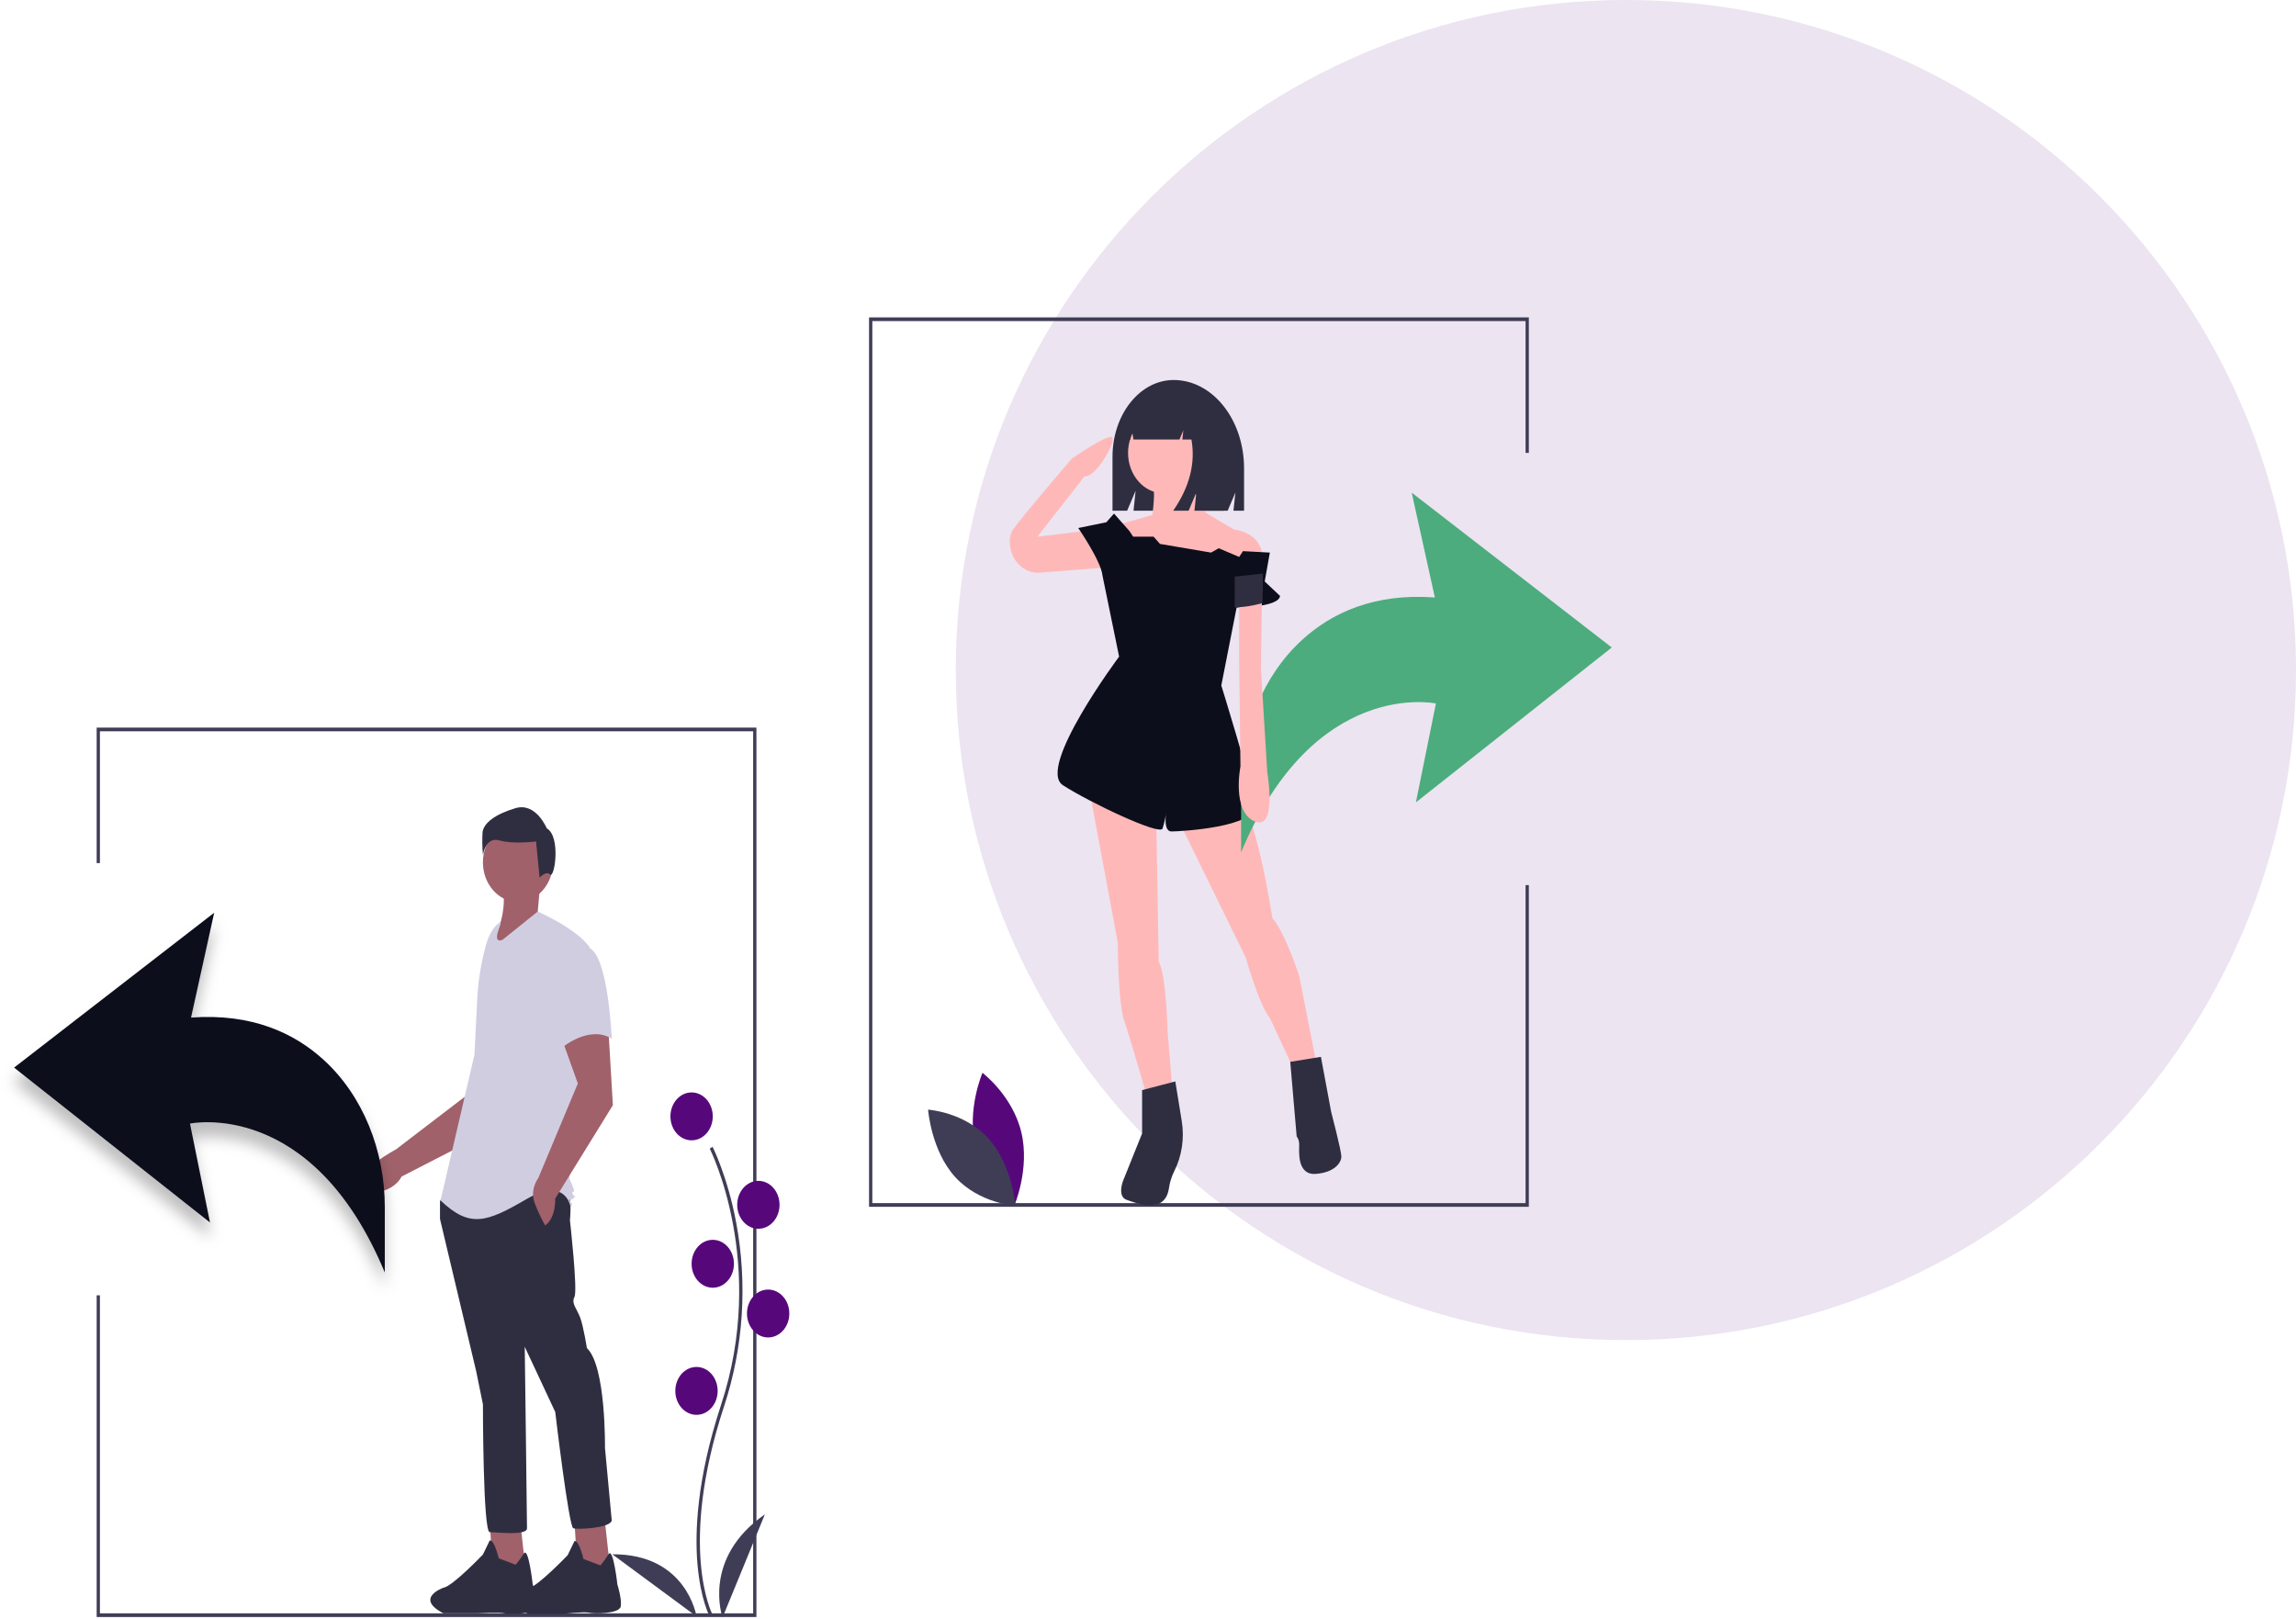
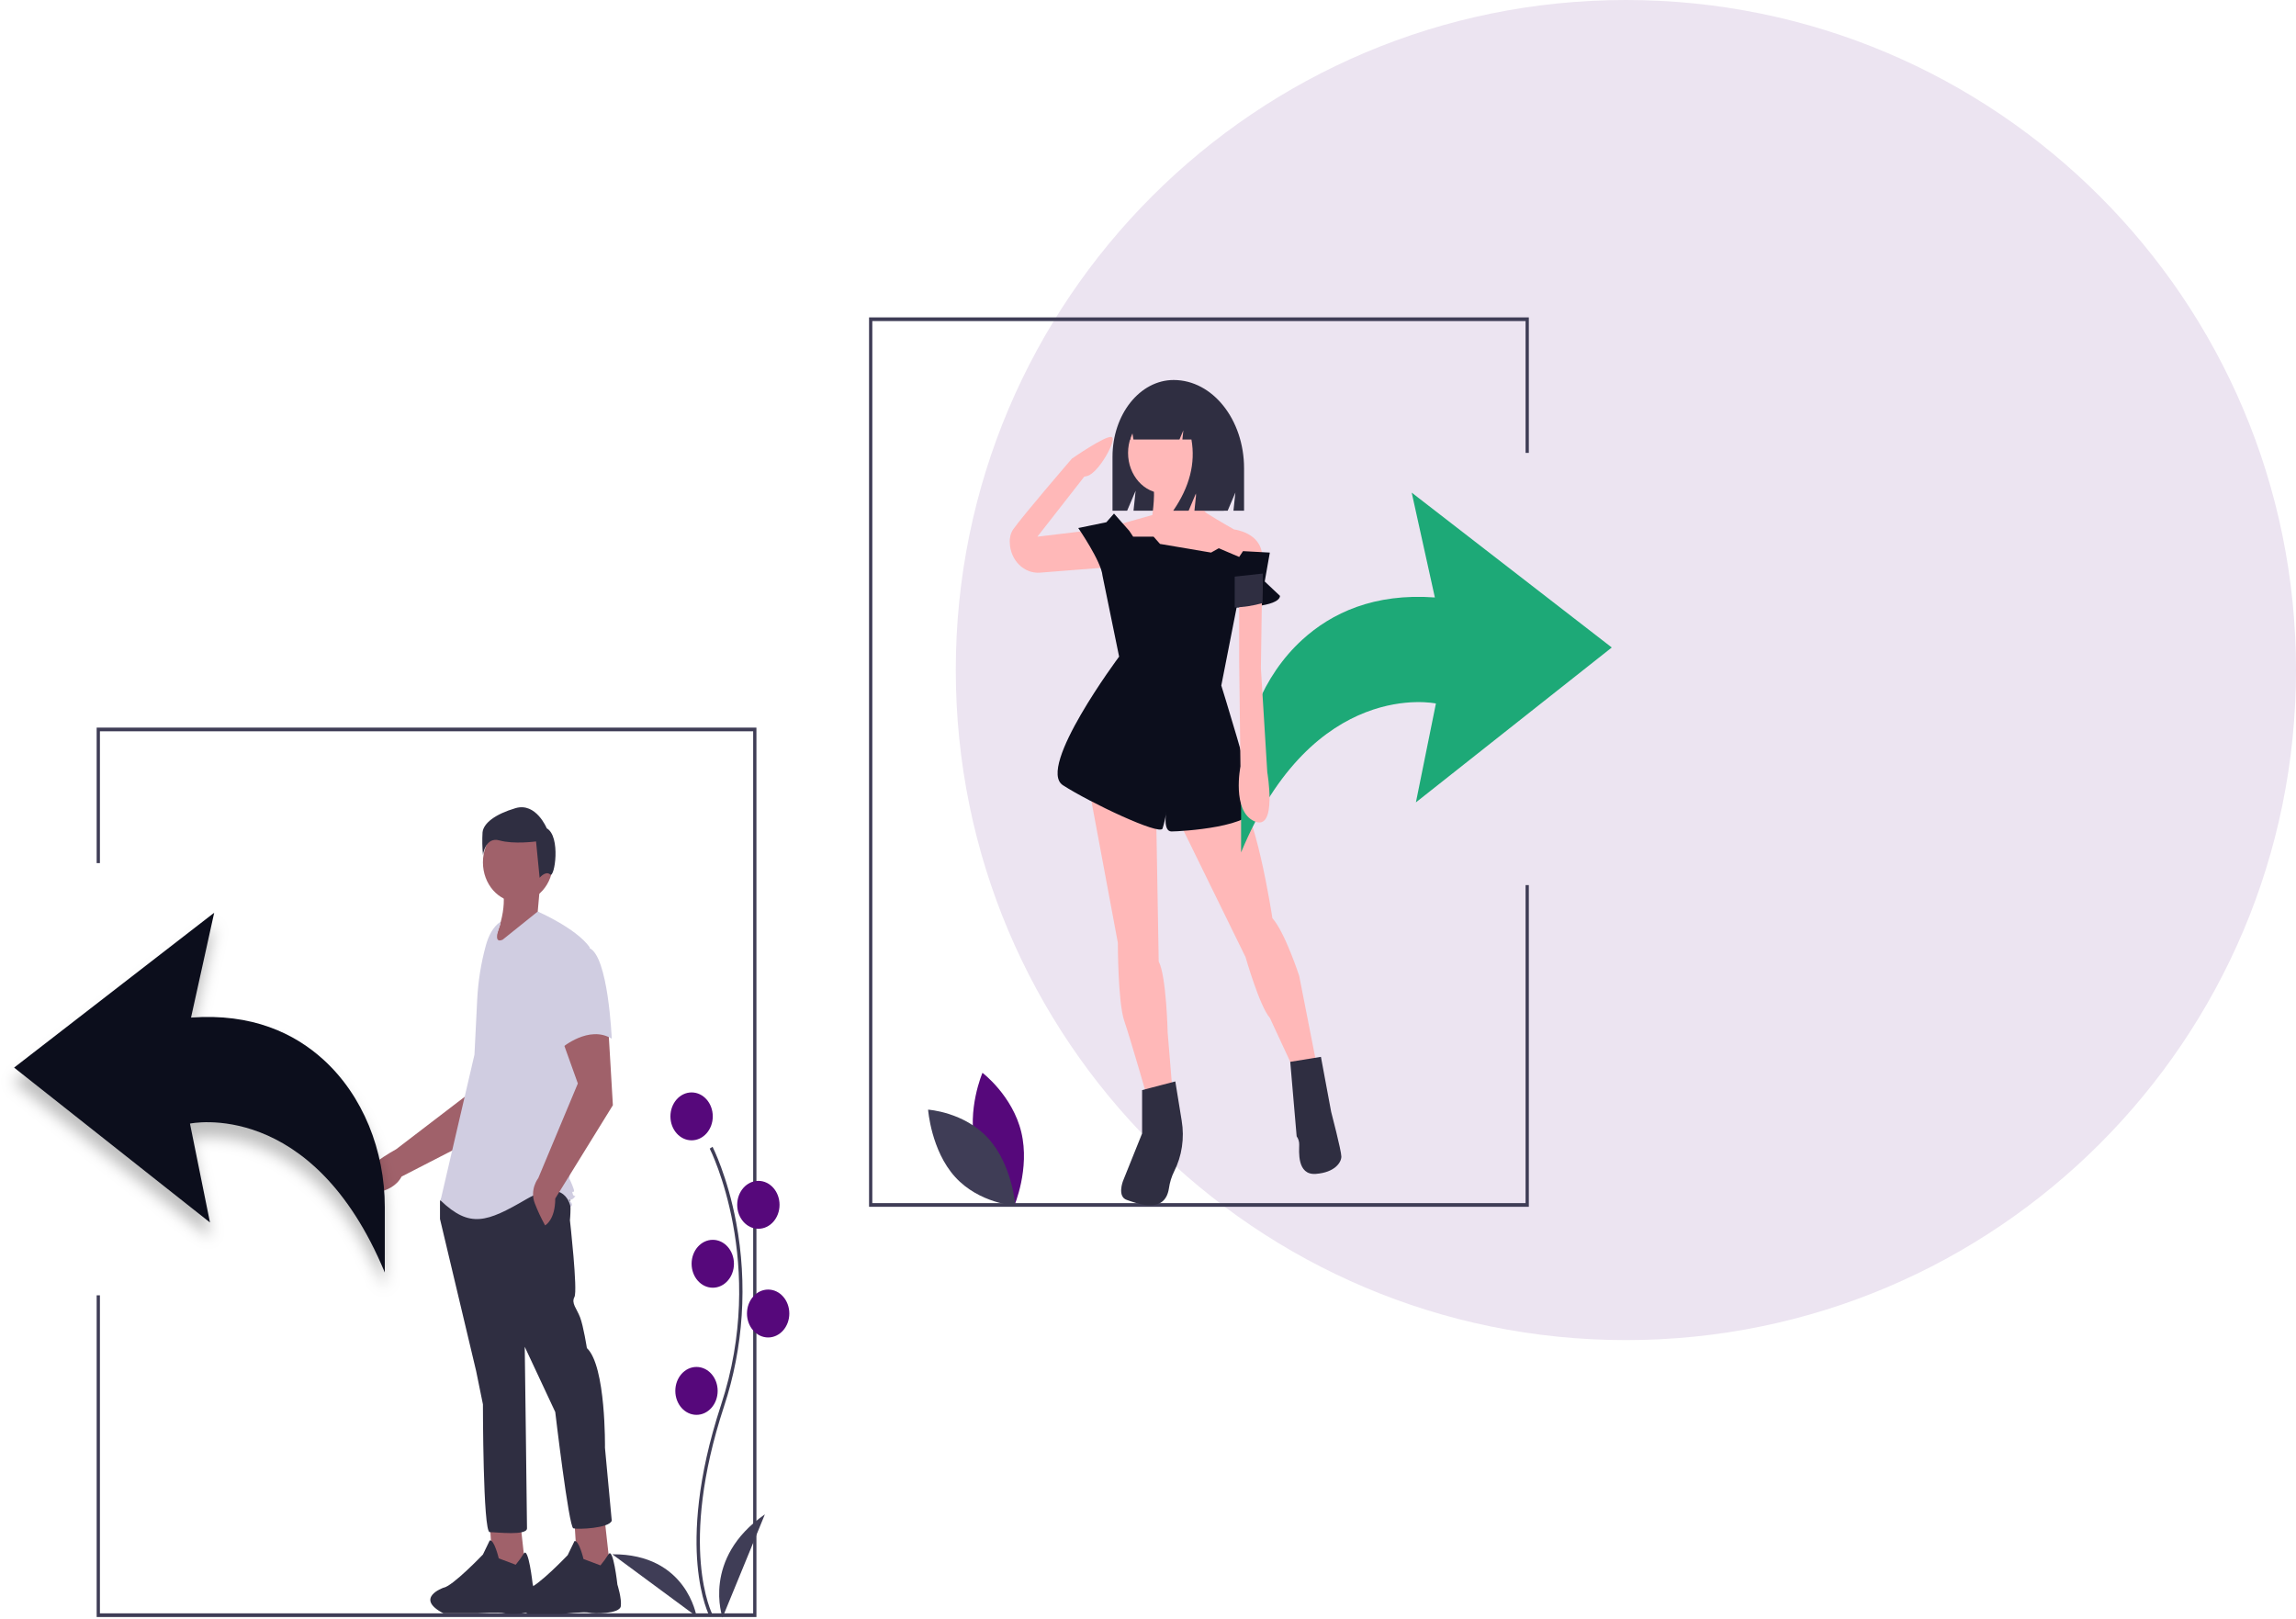
<svg xmlns="http://www.w3.org/2000/svg" width="651" height="459" viewBox="0 0 651 459" fill="none">
  <circle cx="461" cy="190" r="190" fill="#ECE4F1" />
  <path d="M433.479 342.201H246.41V90H433.479V128.421H432.555V91.045H247.334V341.156H432.555V250.98H433.479V342.201Z" fill="#3F3D56" />
  <path d="M214.475 458.524H27.407V367.302H28.33V457.479H213.551V207.367H28.33V244.743H27.407V206.322H214.475V458.524Z" fill="#3F3D56" />
  <path d="M332.779 107.754C323.201 107.754 315.436 117.504 315.436 129.53V144.81H319.589L321.994 139.148L321.393 144.81H348.092L350.278 139.663L349.731 144.81H352.737V132.812C352.737 118.973 343.802 107.754 332.779 107.754Z" fill="#2F2E41" />
  <path d="M308.618 222.656L316.948 267.315C316.948 267.315 316.948 284.114 318.759 289.44C320.569 294.766 325.639 312.384 325.639 312.384L332.52 310.336L331.072 292.718C331.072 292.718 330.709 276.739 328.537 272.642L327.812 230.851L308.618 222.656Z" fill="#FFB8B8" />
  <path d="M334.693 233.718L353.163 271.412C353.163 271.412 357.146 285.343 360.044 288.621L367.649 305.009L373.443 302.551L368.373 276.739C368.373 276.739 364.389 264.447 360.768 260.35C360.768 260.35 355.698 226.753 349.903 224.705C344.109 222.656 334.693 233.718 334.693 233.718Z" fill="#FFB8B8" />
  <path d="M333.245 306.648L323.829 309.106V321.398L318.397 334.918C318.397 334.918 316.706 339.312 319.483 340.245C322.088 341.12 330.274 344.542 331.434 336.967C331.673 335.281 332.174 333.656 332.912 332.167C335.121 327.813 335.88 322.708 335.051 317.776L333.245 306.648Z" fill="#2F2E41" />
  <path d="M374.53 299.683L365.831 301.091L367.649 322.217C368.152 322.906 368.411 323.783 368.373 324.676C368.373 326.315 367.649 333.28 373.081 332.87C378.513 332.46 380.324 329.592 380.324 327.953C380.324 326.314 377.427 315.252 377.427 315.252L374.53 299.683Z" fill="#2F2E41" />
  <path d="M329.985 139.893C335.586 139.893 340.125 134.757 340.125 128.421C340.125 122.085 335.586 116.949 329.985 116.949C324.385 116.949 319.845 122.085 319.845 128.421C319.845 134.757 324.385 139.893 329.985 139.893Z" fill="#FFB8B8" />
  <path d="M337.59 133.338C337.59 133.338 339.039 143.581 342.298 145.629C345.558 147.678 349.904 150.136 349.904 150.136C349.904 150.136 357.509 150.955 357.871 157.511L357.146 162.837L316.586 162.018L315.137 149.317L326.726 146.039C326.726 146.039 327.812 139.074 326.726 135.796C325.64 132.518 337.59 133.338 337.59 133.338Z" fill="#FFB8B8" />
  <path d="M315.137 160.789L294.86 162.382C290.406 162.732 286.436 158.898 286.312 153.849C286.223 152.524 286.556 151.207 287.252 150.136C290.149 146.039 303.911 130.06 303.911 130.06C303.911 130.06 313.326 123.504 315.137 123.914C316.948 124.324 311.516 134.157 308.256 134.977C304.997 135.796 307.894 134.567 307.894 134.567L294.133 152.185L311.154 150.136L315.137 160.789Z" fill="#FFB8B8" />
  <path d="M201.241 458.413C201.135 458.217 198.637 453.497 197.77 443.695C196.976 434.702 197.487 419.545 204.435 398.401C217.598 358.345 201.401 326.026 201.236 325.704L202.035 325.18C202.077 325.262 206.256 333.502 208.725 346.623C211.988 364.019 210.8 382.106 205.301 398.765C192.16 438.752 201.93 457.682 202.03 457.869L201.241 458.413Z" fill="#3F3D56" />
  <path d="M196.094 323.352C199.41 323.352 202.097 320.312 202.097 316.561C202.097 312.81 199.41 309.769 196.094 309.769C192.779 309.769 190.091 312.81 190.091 316.561C190.091 320.312 192.779 323.352 196.094 323.352Z" fill="#56087B" />
  <path d="M215.027 348.429C218.343 348.429 221.03 345.389 221.03 341.638C221.03 337.887 218.343 334.846 215.027 334.846C211.712 334.846 209.024 337.887 209.024 341.638C209.024 345.389 211.712 348.429 215.027 348.429Z" fill="#56087B" />
  <path d="M202.097 365.147C205.413 365.147 208.1 362.107 208.1 358.356C208.1 354.605 205.413 351.564 202.097 351.564C198.782 351.564 196.094 354.605 196.094 358.356C196.094 362.107 198.782 365.147 202.097 365.147Z" fill="#56087B" />
  <path d="M217.798 379.253C221.113 379.253 223.801 376.212 223.801 372.461C223.801 368.71 221.113 365.67 217.798 365.67C214.482 365.67 211.795 368.71 211.795 372.461C211.795 376.212 214.482 379.253 217.798 379.253Z" fill="#56087B" />
  <path d="M197.479 401.195C200.795 401.195 203.483 398.154 203.483 394.403C203.483 390.653 200.795 387.612 197.479 387.612C194.164 387.612 191.476 390.653 191.476 394.403C191.476 398.154 194.164 401.195 197.479 401.195Z" fill="#56087B" />
  <path d="M204.868 458.663C204.868 458.663 198.865 441.945 216.874 429.407L204.868 458.663Z" fill="#3F3D56" />
  <path d="M197.485 458.36C197.485 458.36 194.753 440.582 173.607 440.734L197.485 458.36Z" fill="#3F3D56" />
  <path d="M135.966 294.933L134.065 309.244L112.341 325.868C112.341 325.868 100.918 332.061 101.637 335.908C102.278 339.337 111.092 338.931 113.866 333.628L139.839 320.27L148.526 300.814L135.966 294.933Z" fill="#A0616A" />
  <path d="M138.85 431.377L139.811 446.601L149.103 445.876L147.501 431.377H138.85Z" fill="#A0616A" />
  <path d="M141.413 441.889C141.413 441.889 140.132 436.452 138.85 436.814L136.928 440.801C136.928 440.801 128.277 449.863 125.714 450.226C125.714 450.226 117.384 453.126 125.714 457.475H135.326C135.326 457.475 141.734 457.113 143.015 457.475C144.297 457.838 151.666 457.838 151.986 455.663C152.307 453.488 151.025 449.138 151.025 449.138C151.025 449.138 149.844 438.444 148.512 440.529C147.816 441.647 147.05 442.708 146.219 443.701L141.413 441.889Z" fill="#2F2E41" />
  <path d="M162.88 431.558L163.841 446.782L173.133 446.057L171.53 431.558H162.88Z" fill="#A0616A" />
  <path d="M165.443 442.07C165.443 442.07 164.161 436.633 162.88 436.995L160.957 440.983C160.957 440.983 152.307 450.045 149.744 450.407C149.744 450.407 141.413 453.307 149.744 457.657H159.356C159.356 457.657 165.763 456.932 167.045 457.294C168.327 457.657 175.696 457.657 176.016 455.482C176.336 453.307 175.055 449.32 175.055 449.32C175.055 449.32 173.873 438.626 172.542 440.71C171.846 441.829 171.079 442.889 170.249 443.882L165.443 442.07Z" fill="#2F2E41" />
  <path d="M126.355 338.039L124.753 340.577V345.651L135.006 388.786L136.928 398.21C136.928 398.21 136.928 434.458 138.85 434.458C140.773 434.458 149.423 435.546 149.423 433.371C149.423 431.196 148.783 381.899 148.783 381.899L157.433 400.385C157.433 400.385 161.278 433.008 162.559 433.371C163.841 433.733 172.812 433.371 173.453 431.196L171.53 410.535C171.53 410.535 171.851 387.336 166.404 382.262C166.404 382.262 165.443 376.099 164.482 373.562C163.521 371.025 161.919 369.575 162.88 367.762C163.841 365.95 161.598 346.014 161.598 346.014C161.598 346.014 162.239 339.852 160.957 338.039C159.676 336.227 126.355 338.039 126.355 338.039Z" fill="#2F2E41" />
  <path d="M146.86 255.757C152.346 255.757 156.792 250.726 156.792 244.52C156.792 238.315 152.346 233.284 146.86 233.284C141.375 233.284 136.928 238.315 136.928 244.52C136.928 250.726 141.375 255.757 146.86 255.757Z" fill="#A0616A" />
  <path d="M153.108 251.226L152.467 258.476L155.03 261.013L138.69 269.713C142.715 261.933 143.907 254.848 141.894 249.776L153.108 251.226Z" fill="#A0616A" />
  <path d="M141.894 262.101C141.894 262.101 139.331 267.9 142.535 266.45L152.467 258.476C152.467 258.476 163.36 263.188 167.205 268.625L164.001 307.048L161.438 334.233C161.438 334.233 163.04 337.496 162.72 337.858C162.399 338.221 162.079 337.496 162.399 338.583C162.72 339.671 163.681 338.583 162.72 339.671C161.758 340.758 160.797 339.671 161.758 340.758C162.72 341.845 161.758 342.208 161.758 342.208C161.758 342.208 160.477 333.508 149.263 340.033C138.049 346.558 133.243 348.37 124.913 340.396L134.525 299.073L135.301 283.488C135.56 278.282 136.379 273.132 137.74 268.15C138.474 265.459 139.754 262.815 141.894 261.376L141.894 262.101Z" fill="#D0CDE1" />
  <path d="M159.035 293.817L163.841 307.229L152.627 334.052C152.627 334.052 150.064 337.314 151.666 341.302C152.494 343.432 153.457 345.492 154.55 347.464C154.55 347.464 157.433 346.014 157.433 339.852L173.773 313.391L172.492 291.642L159.035 293.817Z" fill="#A0616A" />
  <path d="M158.394 269.894C157.029 271.648 156.078 273.764 155.629 276.046C155.181 278.327 155.251 280.7 155.831 282.943C157.754 290.918 159.355 297.08 159.355 297.08C159.355 297.08 167.045 290.555 173.453 294.542C173.453 294.542 172.492 270.981 167.045 268.806C161.598 266.632 158.394 269.894 158.394 269.894Z" fill="#D0CDE1" />
  <path d="M155.025 234.881C155.025 234.881 151.99 227.442 146.174 229.159C140.358 230.875 137.07 233.45 136.818 236.025C136.693 238.171 136.735 240.325 136.944 242.462C136.944 242.462 137.576 237.17 141.622 238.314C145.668 239.458 151.991 238.6 151.991 238.6L153.002 248.9C153.002 248.9 154.727 246.819 155.991 247.964C157.256 249.108 159.071 237.17 155.025 234.881Z" fill="#2F2E41" />
  <path d="M320.207 150.546L315.861 145.629L313.689 148.087L305.721 149.726C305.721 149.726 312.24 159.15 312.602 163.247L317.31 186.191C317.31 186.191 293.77 217.739 301.376 222.656C308.981 227.573 328.899 236.996 329.623 234.947C330.127 233.353 330.491 231.706 330.71 230.031C330.71 230.031 329.623 235.767 332.158 235.767C334.693 235.767 356.422 234.538 355.698 228.392C354.974 222.246 346.282 194.385 346.282 194.385L350.628 172.261C350.628 172.261 362.579 172.261 362.941 168.983L358.595 164.886L360.044 156.691L352.439 156.282L351.352 157.921L345.558 155.462L343.385 156.691L328.899 154.233L327.088 152.185H321.294L320.207 150.546Z" fill="#0C0E1C" />
  <path d="M276.564 325.049C279.053 335.46 287.58 341.908 287.58 341.908C287.58 341.908 292.071 331.476 289.581 321.064C287.092 310.653 278.565 304.205 278.565 304.205C278.565 304.205 274.074 314.637 276.564 325.049Z" fill="#56087B" />
  <path d="M280.222 322.811C287.053 330.334 287.887 341.899 287.887 341.899C287.887 341.899 277.646 341.267 270.815 333.743C263.984 326.22 263.15 314.655 263.15 314.655C263.15 314.655 273.391 315.288 280.222 322.811Z" fill="#3F3D56" />
  <path d="M337.71 113.753C336.875 112.485 335.794 111.452 334.549 110.733C333.304 110.014 331.93 109.63 330.533 109.609H330.192C323.627 109.609 318.305 116.33 318.305 124.621V124.621H320.505L320.86 121.562L321.381 124.621H334.428L335.521 122.033L335.248 124.621H337.815C339.012 131.351 337.291 138.08 332.652 144.81H337.024L339.21 139.633L338.664 144.81H346.999L348.638 132.904C348.638 123.987 344.059 116.426 337.71 113.753Z" fill="#2F2E41" />
-   <path d="M351.895 241.708V223.197C351.895 207.038 358.127 191.542 369.245 181.399C377.556 173.818 389.593 168.149 406.836 169.416L400.267 139.688L457 183.604L401.462 227.52L407.135 199.481C407.135 199.481 372.498 192.049 351.895 241.708Z" fill="#4CAC7D" />
+   <path d="M351.895 241.708V223.197C351.895 207.038 358.127 191.542 369.245 181.399C377.556 173.818 389.593 168.149 406.836 169.416L400.267 139.688L457 183.604L401.462 227.52L407.135 199.481C407.135 199.481 372.498 192.049 351.895 241.708Z" fill="#1DA977" />
  <g filter="url(#filter0_d)">
    <path d="M109.105 360.836V342.325C109.105 326.166 102.873 310.669 91.755 300.527C83.444 292.946 71.407 287.277 54.164 288.544L60.733 258.816L4 302.732L59.538 346.648L53.865 318.609C53.865 318.609 88.502 311.177 109.105 360.836Z" fill="#0C0E1C" />
  </g>
  <path d="M357.871 164.476L357.509 189.469L359.319 218.969C359.319 218.969 362.217 235.767 355.698 232.899C349.179 230.031 351.714 217.33 351.714 217.33L351.352 187.42V164.886L357.871 164.476Z" fill="#FFB8B8" />
  <path d="M350.085 163.509V172.25C352.748 172.154 355.396 171.739 357.982 171.013L358.052 162.633L350.085 163.509Z" fill="#2F2E41" />
  <defs>
    <filter id="filter0_d" x="0" y="258.816" width="113.105" height="110.02" filterUnits="userSpaceOnUse" color-interpolation-filters="sRGB">
      <feFlood flood-opacity="0" result="BackgroundImageFix" />
      <feColorMatrix in="SourceAlpha" type="matrix" values="0 0 0 0 0 0 0 0 0 0 0 0 0 0 0 0 0 0 127 0" />
      <feOffset dy="4" />
      <feGaussianBlur stdDeviation="2" />
      <feColorMatrix type="matrix" values="0 0 0 0 0 0 0 0 0 0 0 0 0 0 0 0 0 0 0.25 0" />
      <feBlend mode="normal" in2="BackgroundImageFix" result="effect1_dropShadow" />
      <feBlend mode="normal" in="SourceGraphic" in2="effect1_dropShadow" result="shape" />
    </filter>
  </defs>
</svg>
